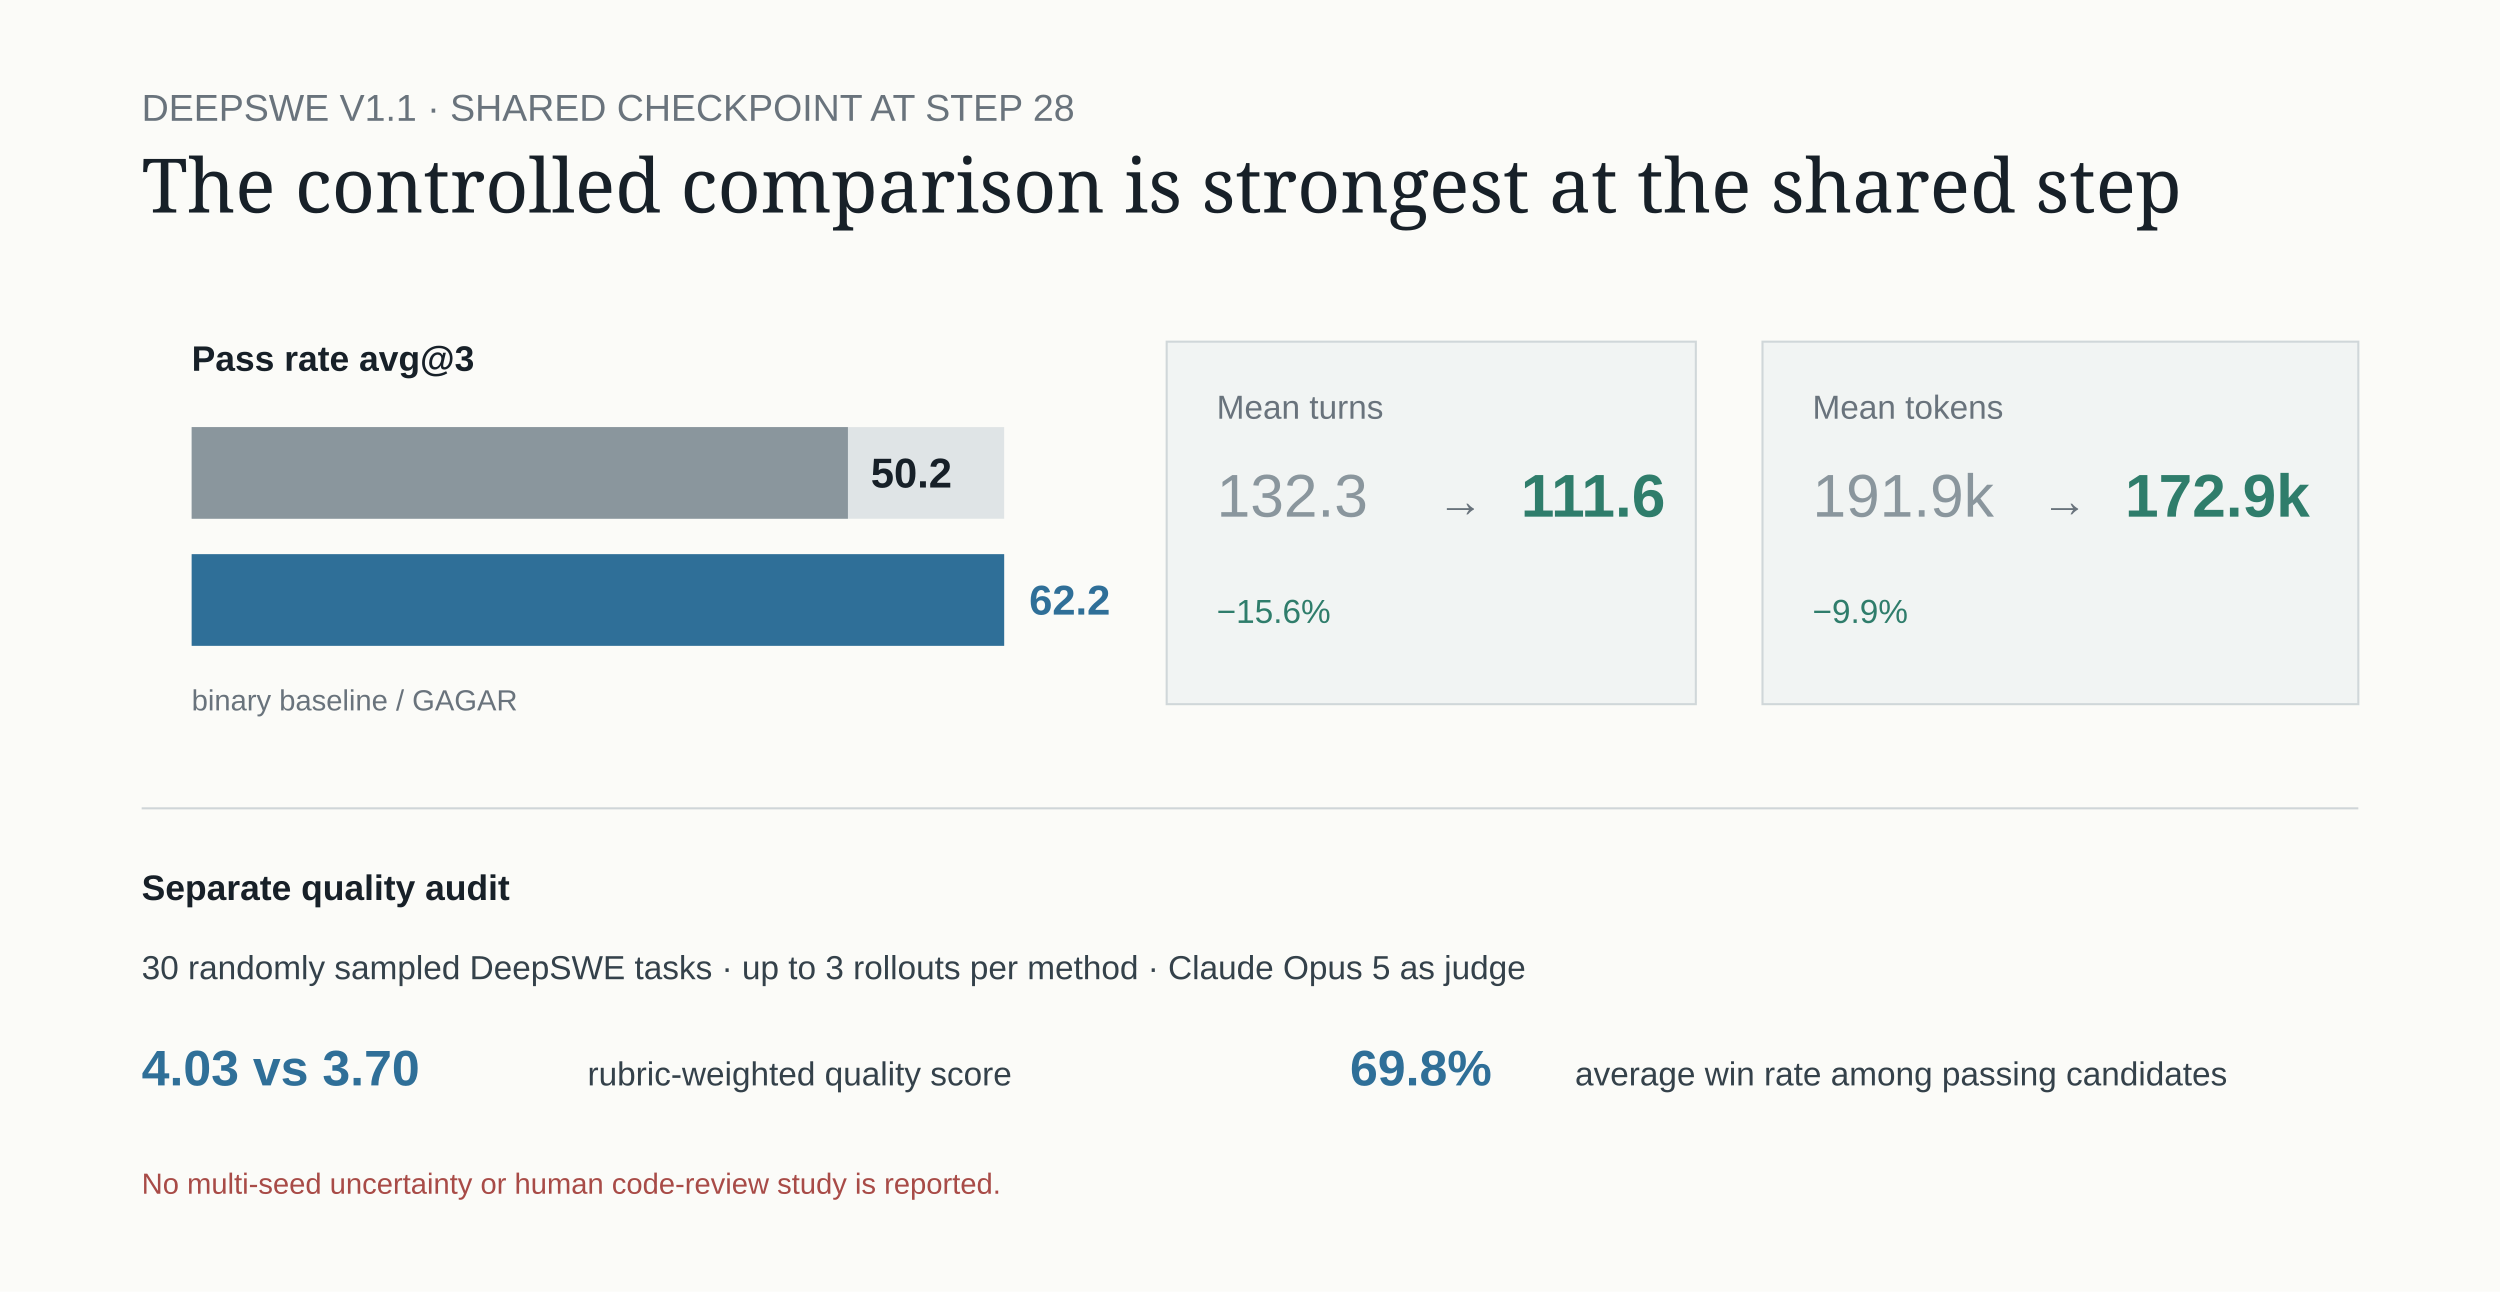
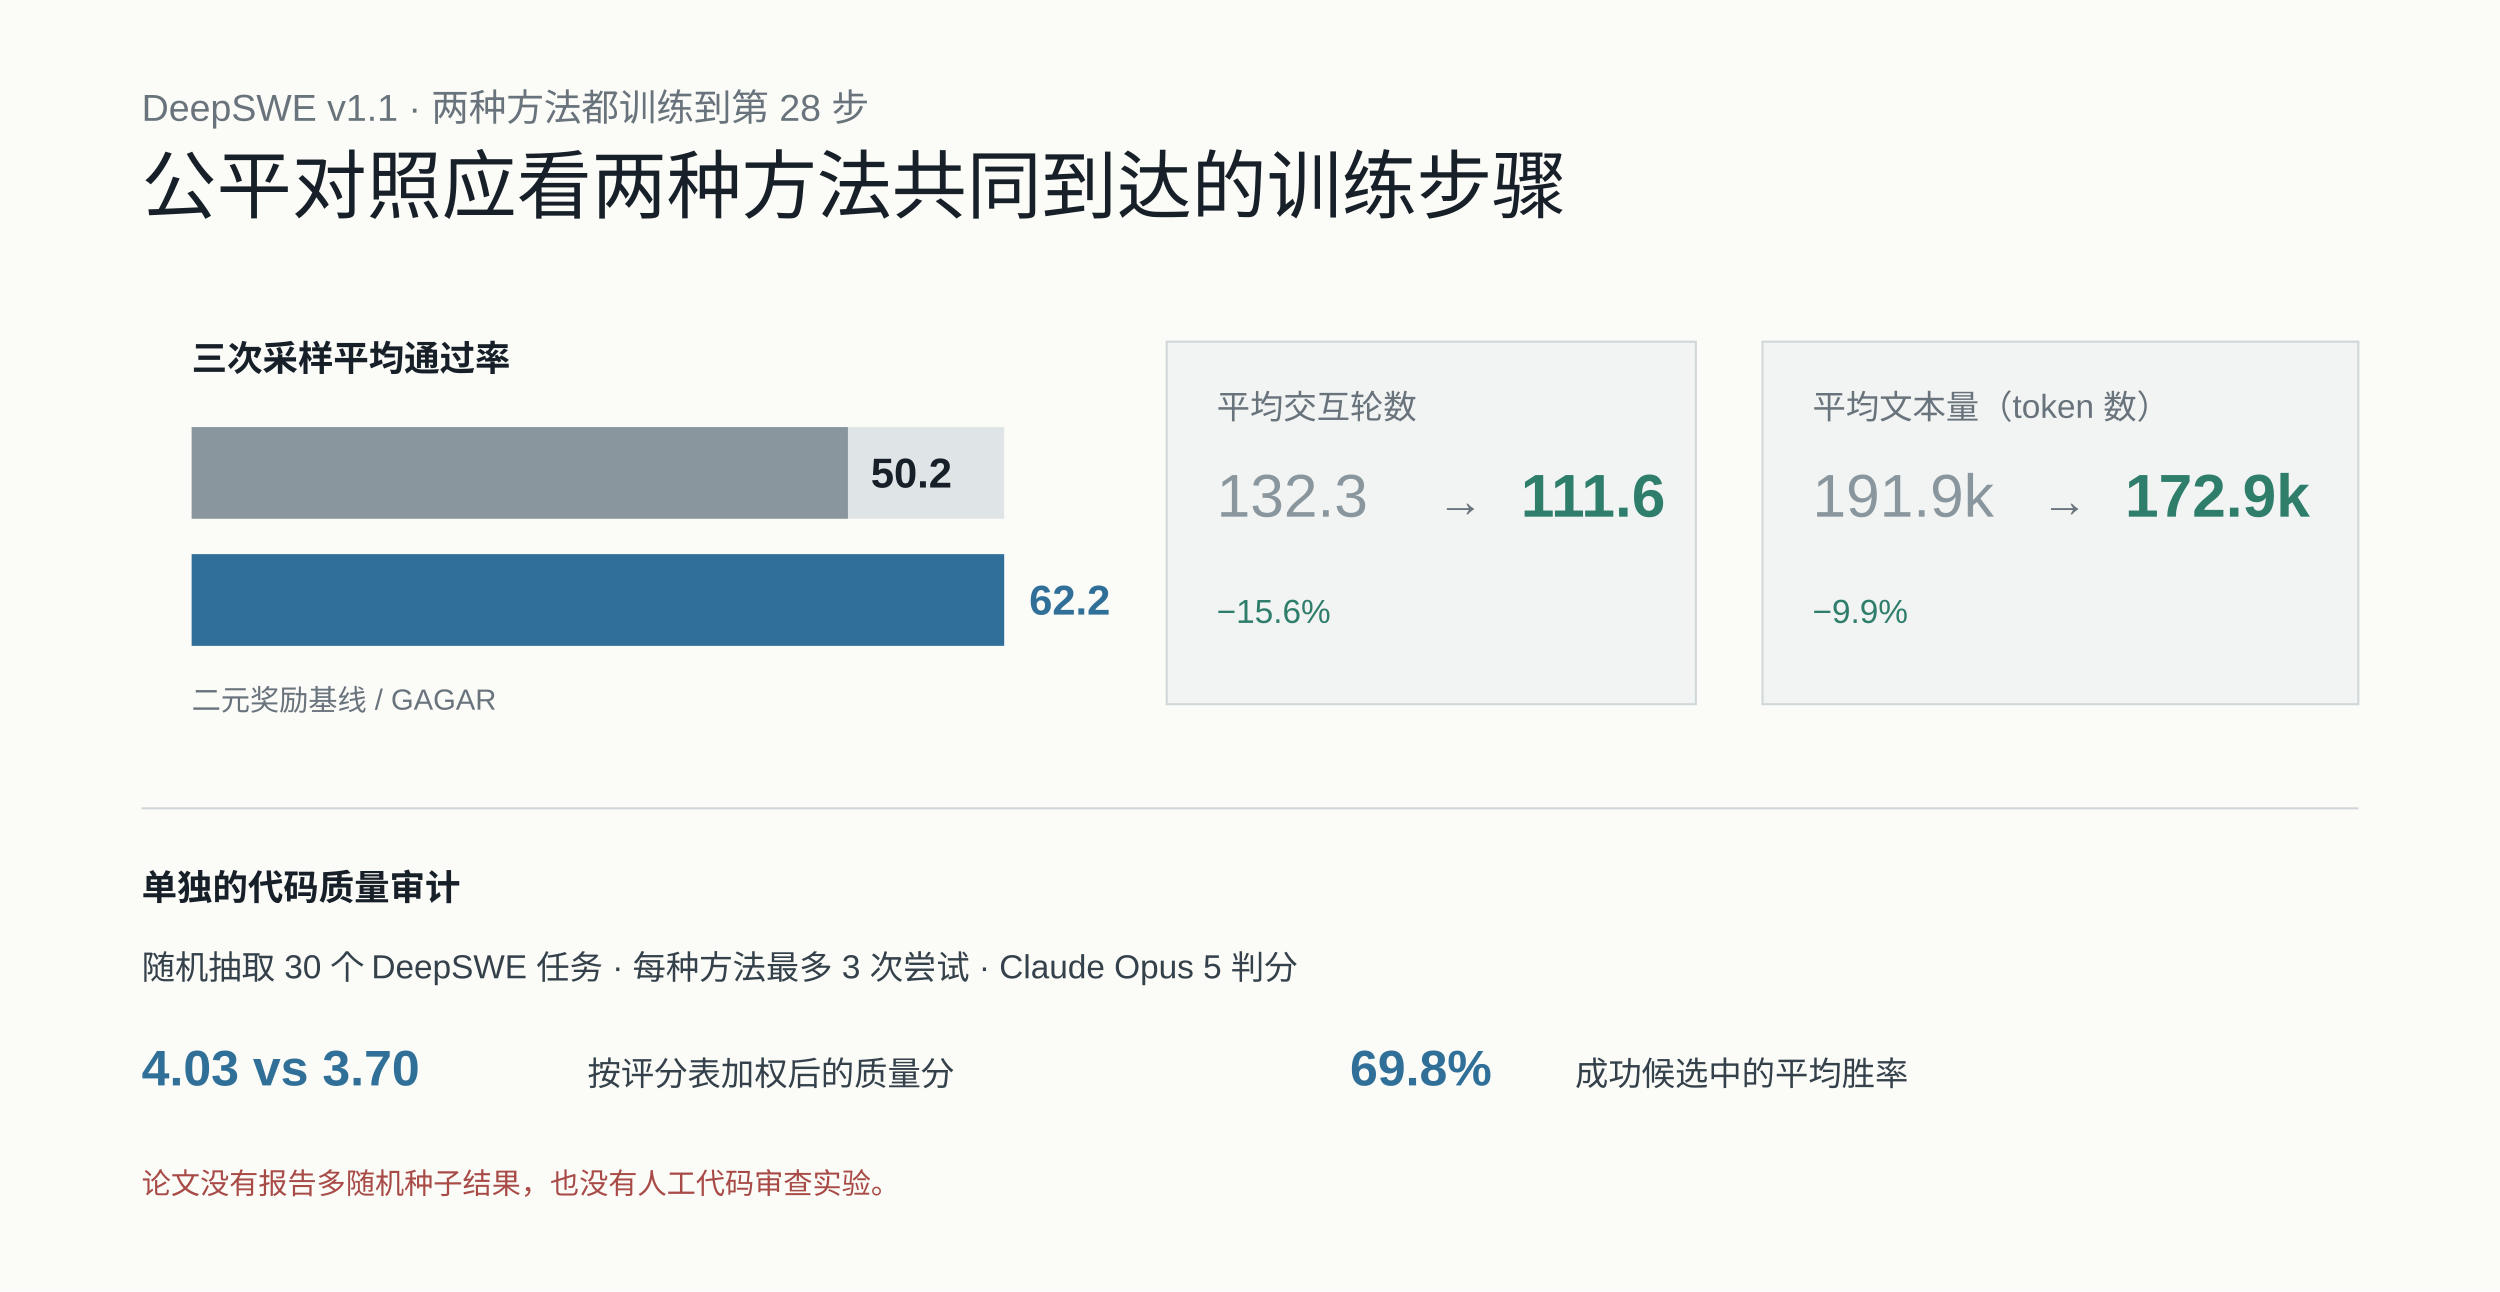
<svg xmlns="http://www.w3.org/2000/svg" width="1200" height="620" viewBox="0 0 1200 620" role="img" aria-labelledby="t d">
  <rect width="1200" height="620" fill="#fbfbf8" />
-   <text x="68" y="58" font-family="Arial,sans-serif" font-size="18" fill="#69737c">DEEPSWE V1.1 · SHARED CHECKPOINT AT STEP 28</text>
-   <text x="68" y="102" font-family="Georgia,serif" font-size="36" fill="#172028">The controlled comparison is strongest at the shared step</text>
+   <text x="68" y="58" font-family="Arial,sans-serif" font-size="18" fill="#69737c">DeepSWE v1.1 · 两种方法都训练到第 28 步</text>
+   <text x="68" y="102" font-family="Georgia,serif" font-size="36" fill="#172028">公平对照应看两种方法共同到达的训练步骤</text>
  <g font-family="Arial,sans-serif">
-     <text x="92" y="178" font-size="17" font-weight="700" fill="#172028">Pass rate avg@3</text>
+     <text x="92" y="178" font-size="17" font-weight="700" fill="#172028">三次采样平均通过率</text>
    <rect x="92" y="205" width="390" height="44" fill="#dfe4e6" />
    <rect x="92" y="205" width="315" height="44" fill="#8a969d" />
    <text x="418" y="234" font-size="20" font-weight="700" fill="#172028">50.2</text>
    <rect x="92" y="266" width="390" height="44" fill="#dfe4e6" />
    <rect x="92" y="266" width="390" height="44" fill="#2f6f98" />
    <text x="494" y="295" font-size="20" font-weight="700" fill="#2f6f98">62.2</text>
-     <text x="92" y="341" font-size="14" fill="#69737c">binary baseline / GAGAR</text>
+     <text x="92" y="341" font-size="14" fill="#69737c">二元奖励基线 / GAGAR</text>
    <rect x="560" y="164" width="254" height="174" fill="#f1f4f3" stroke="#d0d7d9" />
-     <text x="584" y="201" font-size="16" fill="#69737c">Mean turns</text>
+     <text x="584" y="201" font-size="16" fill="#69737c">平均交互轮数</text>
    <text x="584" y="248" font-size="29" fill="#8a969d">132.3</text>
    <text x="690" y="248" font-size="22" fill="#69737c">→</text>
    <text x="730" y="248" font-size="29" font-weight="700" fill="#2f7d6b">111.6</text>
    <text x="584" y="299" font-size="16" fill="#2f7d6b">−15.6%</text>
    <rect x="846" y="164" width="286" height="174" fill="#f1f4f3" stroke="#d0d7d9" />
-     <text x="870" y="201" font-size="16" fill="#69737c">Mean tokens</text>
+     <text x="870" y="201" font-size="16" fill="#69737c">平均文本量（token 数）</text>
    <text x="870" y="248" font-size="29" fill="#8a969d">191.9k</text>
    <text x="980" y="248" font-size="22" fill="#69737c">→</text>
    <text x="1020" y="248" font-size="29" font-weight="700" fill="#2f7d6b">172.9k</text>
    <text x="870" y="299" font-size="16" fill="#2f7d6b">−9.9%</text>
    <line x1="68" y1="388" x2="1132" y2="388" stroke="#cfd5d8" />
-     <text x="68" y="432" font-size="17" font-weight="700" fill="#172028">Separate quality audit</text>
-     <text x="68" y="470" font-size="16" fill="#34414a">30 randomly sampled DeepSWE tasks · up to 3 rollouts per method · Claude Opus 5 as judge</text>
+     <text x="68" y="432" font-size="17" font-weight="700" fill="#172028">单独的代码质量审计</text>
+     <text x="68" y="470" font-size="16" fill="#34414a">随机抽取 30 个 DeepSWE 任务 · 每种方法最多 3 次尝试 · Claude Opus 5 判分</text>
    <text x="68" y="521" font-size="24" font-weight="700" fill="#2f6f98">4.03 vs 3.70</text>
-     <text x="282" y="521" font-size="16" fill="#34414a">rubric-weighted quality score</text>
+     <text x="282" y="521" font-size="16" fill="#34414a">按评分表加权后的质量分</text>
    <text x="648" y="521" font-size="24" font-weight="700" fill="#2f6f98">69.8%</text>
-     <text x="756" y="521" font-size="16" fill="#34414a">average win rate among passing candidates</text>
-     <text x="68" y="573" font-size="14" fill="#a84b47">No multi-seed uncertainty or human code-review study is reported.</text>
+     <text x="756" y="521" font-size="16" fill="#34414a">成功候选中的平均胜率</text>
+     <text x="68" y="573" font-size="14" fill="#a84b47">论文没有报告多随机种子结果，也没有人工代码审查实验。</text>
  </g>
</svg>
